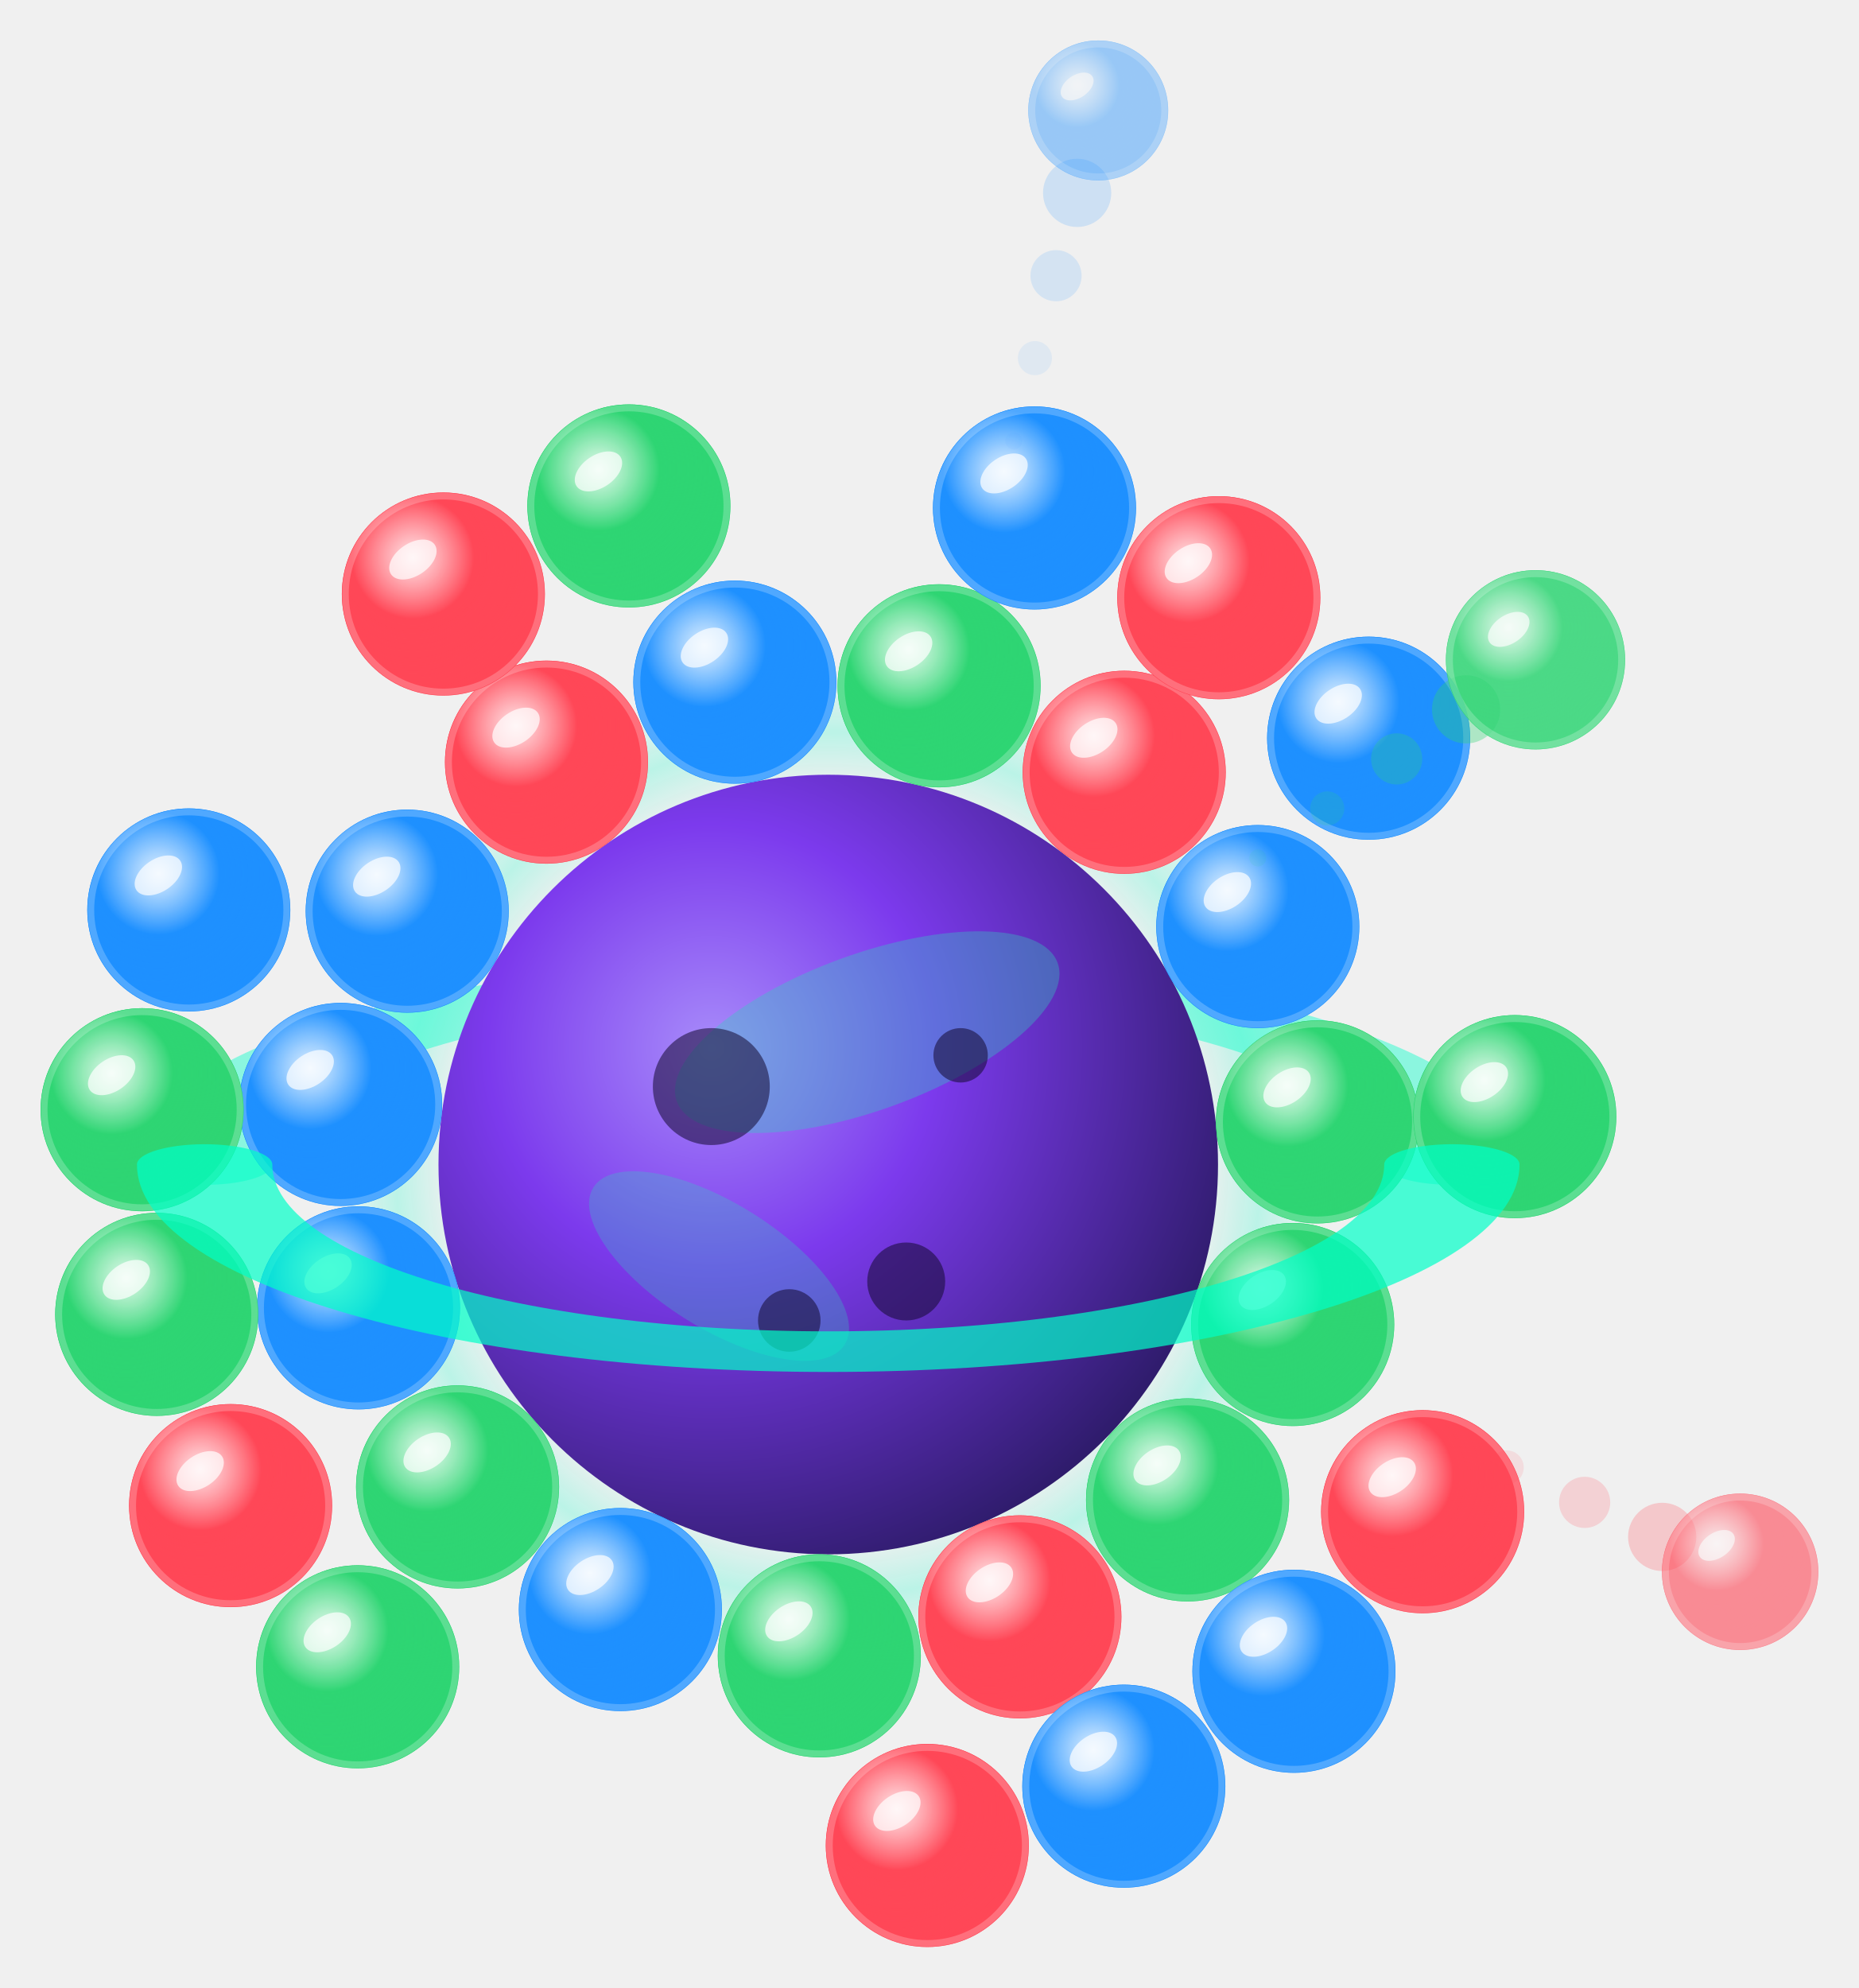
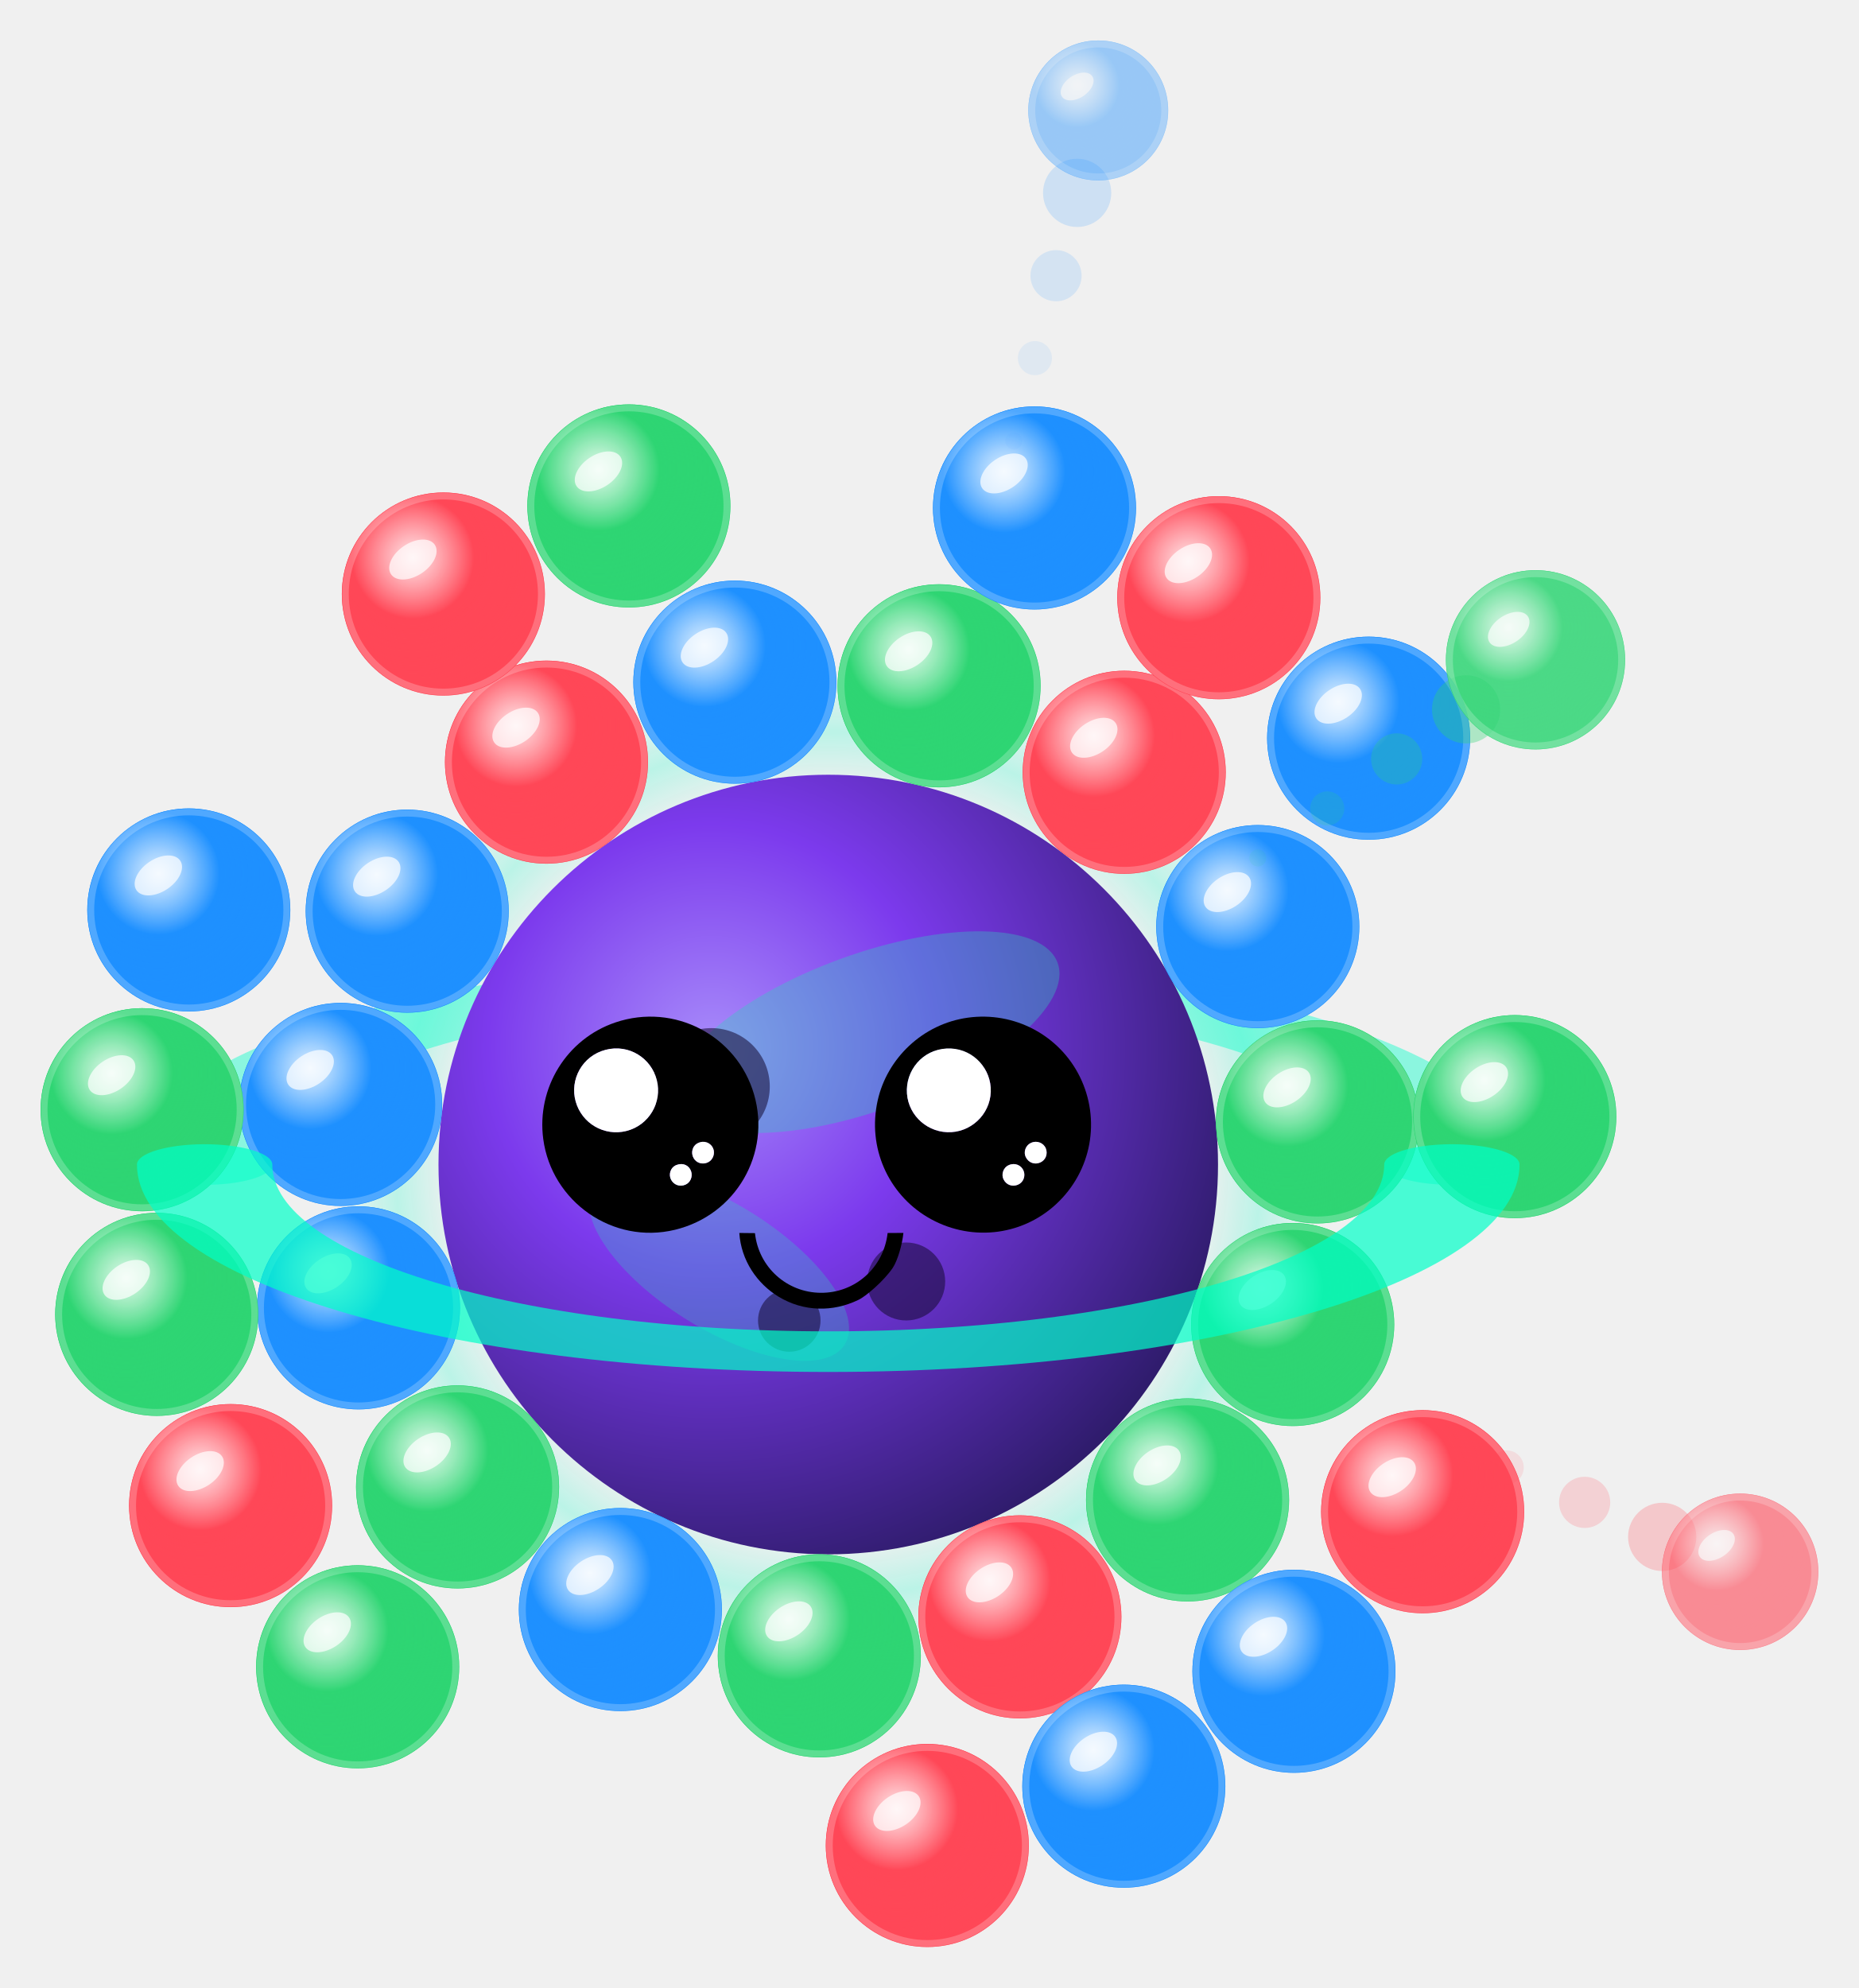
<svg xmlns="http://www.w3.org/2000/svg" viewBox="668.0 28.2 457.8 489.6">
  <defs>
    <radialGradient id="planet" cx="35%" cy="35%" r="72%">
      <stop offset="0%" stop-color="#A78BFA" />
      <stop offset="40%" stop-color="#7C3AED" />
      <stop offset="100%" stop-color="#2D1B69" />
    </radialGradient>
    <radialGradient id="halo" cx="50%" cy="50%" r="50%">
      <stop offset="76%" stop-color="#00FFC8" stop-opacity="0" />
      <stop offset="88%" stop-color="#00FFC8" stop-opacity="0.22" />
      <stop offset="100%" stop-color="#00FFC8" stop-opacity="0" />
    </radialGradient>
    <clipPath id="pclip">
      <circle cx="872" cy="315" r="96" />
    </clipPath>
  </defs>
  <g transform="translate(872 315) scale(1 0.3)">
    <path d="M -153.6 0 A 153.6 153.6 0 0 1 153.6 0" fill="none" stroke="#00FFC8" stroke-opacity="0.42" stroke-width="33.333" stroke-linecap="round" />
  </g>
  <circle cx="872" cy="315" r="120.96" fill="url(#halo)" />
  <circle cx="872" cy="315" r="96" fill="url(#planet)" />
  <g clip-path="url(#pclip)">
    <ellipse cx="881.6" cy="282.4" rx="49.9" ry="19.2" transform="rotate(-20 881.6 282.4)" fill="#2DD4BF" fill-opacity="0.34" />
    <ellipse cx="845.1" cy="340.0" rx="36.5" ry="15.4" transform="rotate(32 845.1 340.0)" fill="#2DD4BF" fill-opacity="0.28" />
    <circle cx="843.2" cy="295.8" r="14.4" fill="#140A32" fill-opacity="0.55" />
    <circle cx="891.2" cy="343.8" r="9.6" fill="#140A32" fill-opacity="0.55" />
    <circle cx="862.4" cy="353.4" r="7.7" fill="#140A32" fill-opacity="0.55" />
    <circle cx="904.6" cy="288.1" r="6.7" fill="#140A32" fill-opacity="0.55" />
  </g>
+   <g transform="translate(780.8 223.8) scale(1.2667)">
+     <path d="M42.198,84.682c-12.097,2.931-23.998-5.483-25.618-17.648-1.32-9.909,4.531-19.452,14.033-22.664,11.473-3.878,23.647,2.598,26.956,13.988,3.338,11.492-3.517,23.452-15.371,26.324ZM28.707,49.694c-4.551,1.175-7.022,5.803-5.819,10.054,1.216,4.297,5.562,6.789,9.849,5.726,4.378-1.085,7.036-5.565,5.924-9.898-1.1-4.288-5.422-7.053-9.954-5.883ZM46.668,67.821c-1.165.576-1.391,1.955-.866,2.898.569,1.023,1.814,1.367,2.88.809.946-.495,1.347-1.748.918-2.703-.489-1.089-1.75-1.587-2.932-1.004ZM42.504,72.08c-1.209.465-1.572,1.822-1.095,2.808.503,1.038,1.685,1.509,2.805,1.032.994-.424,1.462-1.58,1.118-2.608-.38-1.132-1.548-1.723-2.827-1.231Z" />
+     <path d="M116.272,79.732c-6.84,6.306-16.937,7.289-24.99,2.487-7.584-4.522-11.721-13.493-9.674-22.671,1.818-8.156,8.714-14.882,17.53-16.103,9.072-1.256,17.804,3.429,21.775,11.474,4.112,8.33,2.339,18.377-4.642,24.812ZM94.999,49.44c-4.702.248-8.024,4.306-7.693,8.781.324,4.382,4.185,7.76,8.653,7.479,4.416-.278,7.955-4.135,7.626-8.701-.306-4.249-3.943-7.805-8.586-7.559ZM111.448,67.773c-1.211.552-1.476,1.908-1.056,2.762.579,1.176,1.778,1.515,2.8,1.08,1.115-.474,1.525-1.691,1.12-2.736-.409-1.058-1.705-1.634-2.864-1.106ZM107.115,72.102c-1.195.517-1.462,1.901-1.053,2.747.568,1.175,1.77,1.507,2.804,1.079,1.09-.451,1.519-1.694,1.121-2.701-.43-1.085-1.661-1.651-2.873-1.126Z" />
+     <path d="M86.61,85.293c-.216,2.192-1.11,5.364-2.076,6.799-1.672,2.484-5.262,5.607-6.764,6.261-4.866,2.334-10.547,2.297-15.418-.653-4.197-2.542-7.301-7.066-7.648-12.398l3.043.032c.717,6.652,6.209,11.532,12.752,11.602,6.668.072,12.274-4.839,13.043-11.626l3.069-.017Z" />
+     <path fill="#ffffff" d="M28.707,49.694c4.532-1.171,8.854,1.594,9.954,5.883,1.112,4.333-1.546,8.812-5.924,9.898-4.287,1.063-8.632-1.429-9.849-5.726-1.203-4.252,1.268-8.879,5.819-10.054Z" />
+     <path fill="#ffffff" d="M46.668,67.821c1.182-.584,2.443-.086,2.932,1.004.429.955.028,2.208-.918,2.703-1.066.558-2.311.214-2.88-.809-.525-.943-.299-2.322.866-2.898Z" />
+     <path fill="#ffffff" d="M42.504,72.08c1.28-.492,2.447.1,2.827,1.231.345,1.028-.124,2.184-1.118,2.608-1.12.477-2.302.006-2.805-1.032-.477-.986-.114-2.343,1.095-2.808Z" />
+     <path fill="#ffffff" d="M94.999,49.44c4.643-.245,8.28,3.31,8.586,7.559.329,4.566-3.209,8.423-7.626,8.701-4.468.281-8.329-3.096-8.653-7.479-.331-4.476,2.991-8.533,7.693-8.781Z" />
+     <path fill="#ffffff" d="M111.448,67.773c1.16-.529,2.455.047,2.864,1.106.404,1.046-.006,2.262-1.12,2.736-1.022.435-2.221.096-2.8-1.08-.42-.853-.155-2.21,1.056-2.762Z" />
+     <path fill="#ffffff" d="M107.115,72.102c1.212-.525,2.443.041,2.873,1.126.398,1.006-.031,2.249-1.121,2.701-1.035.428-2.236.096-2.804-1.079-.409-.847-.142-2.23,1.053-2.747Z" />
+   </g>
  <defs>
    <radialGradient id="g849325" cx="35%" cy="32%" r="72%">
      <stop offset="0%" stop-color="#ffffff" stop-opacity="0.85" />
      <stop offset="42%" stop-color="#1E90FF" />
      <stop offset="100%" stop-color="#1E90FF" stop-opacity="0.55" />
    </radialGradient>
  </defs>
  <g opacity="1">
    <circle cx="849.0" cy="196.2" r="25" fill="#1E90FF" />
    <circle cx="849.0" cy="196.2" r="25" fill="url(#g849325)" />
    <circle cx="849.0" cy="196.2" r="24.1" fill="none" stroke="#ffffff" stroke-opacity="0.22" stroke-width="1.6" />
    <ellipse cx="841.5" cy="187.7" rx="6.5" ry="4.0" transform="rotate(-34 841.5 187.7)" fill="#ffffff" fill-opacity="0.7" />
  </g>
  <defs>
    <radialGradient id="g885725" cx="35%" cy="32%" r="72%">
      <stop offset="0%" stop-color="#ffffff" stop-opacity="0.85" />
      <stop offset="42%" stop-color="#2ED573" />
      <stop offset="100%" stop-color="#2ED573" stop-opacity="0.55" />
    </radialGradient>
  </defs>
  <g opacity="1">
    <circle cx="899.3" cy="197.1" r="25" fill="#2ED573" />
    <circle cx="899.3" cy="197.1" r="25" fill="url(#g885725)" />
    <circle cx="899.3" cy="197.1" r="24.1" fill="none" stroke="#ffffff" stroke-opacity="0.22" stroke-width="1.6" />
    <ellipse cx="891.8" cy="188.6" rx="6.5" ry="4.0" transform="rotate(-34 891.8 188.6)" fill="#ffffff" fill-opacity="0.7" />
  </g>
  <defs>
    <radialGradient id="g945325" cx="35%" cy="32%" r="72%">
      <stop offset="0%" stop-color="#ffffff" stop-opacity="0.85" />
      <stop offset="42%" stop-color="#FF4757" />
      <stop offset="100%" stop-color="#FF4757" stop-opacity="0.55" />
    </radialGradient>
  </defs>
  <g opacity="1">
    <circle cx="944.9" cy="218.4" r="25" fill="#FF4757" />
    <circle cx="944.9" cy="218.4" r="25" fill="url(#g945325)" />
    <circle cx="944.9" cy="218.4" r="24.1" fill="none" stroke="#ffffff" stroke-opacity="0.22" stroke-width="1.6" />
    <ellipse cx="937.4" cy="209.9" rx="6.5" ry="4.0" transform="rotate(-34 937.4 209.9)" fill="#ffffff" fill-opacity="0.7" />
  </g>
  <defs>
    <radialGradient id="g1017825" cx="35%" cy="32%" r="72%">
      <stop offset="0%" stop-color="#ffffff" stop-opacity="0.85" />
      <stop offset="42%" stop-color="#1E90FF" />
      <stop offset="100%" stop-color="#1E90FF" stop-opacity="0.55" />
    </radialGradient>
  </defs>
  <g opacity="1">
    <circle cx="977.8" cy="256.4" r="25" fill="#1E90FF" />
    <circle cx="977.8" cy="256.4" r="25" fill="url(#g1017825)" />
    <circle cx="977.8" cy="256.4" r="24.1" fill="none" stroke="#ffffff" stroke-opacity="0.22" stroke-width="1.6" />
    <ellipse cx="970.3" cy="247.9" rx="6.5" ry="4.0" transform="rotate(-34 970.3 247.9)" fill="#ffffff" fill-opacity="0.7" />
  </g>
  <defs>
    <radialGradient id="g1090625" cx="35%" cy="32%" r="72%">
      <stop offset="0%" stop-color="#ffffff" stop-opacity="0.85" />
      <stop offset="42%" stop-color="#2ED573" />
      <stop offset="100%" stop-color="#2ED573" stop-opacity="0.55" />
    </radialGradient>
  </defs>
  <g opacity="1">
    <circle cx="992.5" cy="304.5" r="25" fill="#2ED573" />
    <circle cx="992.5" cy="304.5" r="25" fill="url(#g1090625)" />
    <circle cx="992.5" cy="304.5" r="24.1" fill="none" stroke="#ffffff" stroke-opacity="0.22" stroke-width="1.6" />
    <ellipse cx="985.0" cy="296.0" rx="6.5" ry="4.0" transform="rotate(-34 985.0 296.0)" fill="#ffffff" fill-opacity="0.7" />
  </g>
  <defs>
    <radialGradient id="g1151225" cx="35%" cy="32%" r="72%">
      <stop offset="0%" stop-color="#ffffff" stop-opacity="0.85" />
      <stop offset="42%" stop-color="#2ED573" />
      <stop offset="100%" stop-color="#2ED573" stop-opacity="0.55" />
    </radialGradient>
  </defs>
  <g opacity="1">
    <circle cx="986.4" cy="354.4" r="25" fill="#2ED573" />
    <circle cx="986.4" cy="354.4" r="25" fill="url(#g1151225)" />
    <circle cx="986.4" cy="354.4" r="24.1" fill="none" stroke="#ffffff" stroke-opacity="0.22" stroke-width="1.6" />
    <ellipse cx="978.9" cy="345.9" rx="6.5" ry="4.0" transform="rotate(-34 978.9 345.9)" fill="#ffffff" fill-opacity="0.7" />
  </g>
  <defs>
    <radialGradient id="g1189125" cx="35%" cy="32%" r="72%">
      <stop offset="0%" stop-color="#ffffff" stop-opacity="0.85" />
      <stop offset="42%" stop-color="#2ED573" />
      <stop offset="100%" stop-color="#2ED573" stop-opacity="0.55" />
    </radialGradient>
  </defs>
  <g opacity="1">
    <circle cx="960.5" cy="397.6" r="25" fill="#2ED573" />
    <circle cx="960.5" cy="397.6" r="25" fill="url(#g1189125)" />
    <circle cx="960.5" cy="397.6" r="24.1" fill="none" stroke="#ffffff" stroke-opacity="0.22" stroke-width="1.6" />
    <ellipse cx="953.0" cy="389.1" rx="6.5" ry="4.0" transform="rotate(-34 953.0 389.1)" fill="#ffffff" fill-opacity="0.7" />
  </g>
  <defs>
    <radialGradient id="g1197825" cx="35%" cy="32%" r="72%">
      <stop offset="0%" stop-color="#ffffff" stop-opacity="0.85" />
      <stop offset="42%" stop-color="#FF4757" />
      <stop offset="100%" stop-color="#FF4757" stop-opacity="0.55" />
    </radialGradient>
  </defs>
  <g opacity="1">
    <circle cx="919.2" cy="426.4" r="25" fill="#FF4757" />
    <circle cx="919.2" cy="426.4" r="25" fill="url(#g1197825)" />
    <circle cx="919.2" cy="426.4" r="24.1" fill="none" stroke="#ffffff" stroke-opacity="0.22" stroke-width="1.6" />
    <ellipse cx="911.7" cy="417.9" rx="6.5" ry="4.0" transform="rotate(-34 911.7 417.9)" fill="#ffffff" fill-opacity="0.7" />
  </g>
  <defs>
    <radialGradient id="g1175725" cx="35%" cy="32%" r="72%">
      <stop offset="0%" stop-color="#ffffff" stop-opacity="0.85" />
      <stop offset="42%" stop-color="#2ED573" />
      <stop offset="100%" stop-color="#2ED573" stop-opacity="0.55" />
    </radialGradient>
  </defs>
  <g opacity="1">
    <circle cx="869.8" cy="436.0" r="25" fill="#2ED573" />
    <circle cx="869.8" cy="436.0" r="25" fill="url(#g1175725)" />
    <circle cx="869.8" cy="436.0" r="24.1" fill="none" stroke="#ffffff" stroke-opacity="0.22" stroke-width="1.6" />
    <ellipse cx="862.3" cy="427.5" rx="6.5" ry="4.0" transform="rotate(-34 862.3 427.5)" fill="#ffffff" fill-opacity="0.7" />
  </g>
  <defs>
    <radialGradient id="g1126625" cx="35%" cy="32%" r="72%">
      <stop offset="0%" stop-color="#ffffff" stop-opacity="0.85" />
      <stop offset="42%" stop-color="#1E90FF" />
      <stop offset="100%" stop-color="#1E90FF" stop-opacity="0.55" />
    </radialGradient>
  </defs>
  <g opacity="1">
    <circle cx="820.8" cy="424.6" r="25" fill="#1E90FF" />
    <circle cx="820.8" cy="424.6" r="25" fill="url(#g1126625)" />
    <circle cx="820.8" cy="424.6" r="24.1" fill="none" stroke="#ffffff" stroke-opacity="0.22" stroke-width="1.6" />
    <ellipse cx="813.3" cy="416.1" rx="6.5" ry="4.0" transform="rotate(-34 813.3 416.1)" fill="#ffffff" fill-opacity="0.7" />
  </g>
  <defs>
    <radialGradient id="g1059125" cx="35%" cy="32%" r="72%">
      <stop offset="0%" stop-color="#ffffff" stop-opacity="0.85" />
      <stop offset="42%" stop-color="#2ED573" />
      <stop offset="100%" stop-color="#2ED573" stop-opacity="0.55" />
    </radialGradient>
  </defs>
  <g opacity="1">
    <circle cx="780.7" cy="394.4" r="25" fill="#2ED573" />
    <circle cx="780.7" cy="394.4" r="25" fill="url(#g1059125)" />
    <circle cx="780.7" cy="394.4" r="24.1" fill="none" stroke="#ffffff" stroke-opacity="0.22" stroke-width="1.6" />
    <ellipse cx="773.2" cy="385.9" rx="6.5" ry="4.0" transform="rotate(-34 773.2 385.9)" fill="#ffffff" fill-opacity="0.7" />
  </g>
  <defs>
    <radialGradient id="g984825" cx="35%" cy="32%" r="72%">
      <stop offset="0%" stop-color="#ffffff" stop-opacity="0.85" />
      <stop offset="42%" stop-color="#1E90FF" />
      <stop offset="100%" stop-color="#1E90FF" stop-opacity="0.55" />
    </radialGradient>
  </defs>
  <g opacity="1">
    <circle cx="756.3" cy="350.3" r="25" fill="#1E90FF" />
    <circle cx="756.3" cy="350.3" r="25" fill="url(#g984825)" />
    <circle cx="756.3" cy="350.3" r="24.1" fill="none" stroke="#ffffff" stroke-opacity="0.22" stroke-width="1.6" />
    <ellipse cx="748.8" cy="341.8" rx="6.5" ry="4.0" transform="rotate(-34 748.8 341.8)" fill="#ffffff" fill-opacity="0.7" />
  </g>
  <defs>
    <radialGradient id="g916625" cx="35%" cy="32%" r="72%">
      <stop offset="0%" stop-color="#ffffff" stop-opacity="0.85" />
      <stop offset="42%" stop-color="#1E90FF" />
      <stop offset="100%" stop-color="#1E90FF" stop-opacity="0.55" />
    </radialGradient>
  </defs>
  <g opacity="1">
    <circle cx="751.9" cy="300.2" r="25" fill="#1E90FF" />
    <circle cx="751.9" cy="300.2" r="25" fill="url(#g916625)" />
    <circle cx="751.9" cy="300.2" r="24.1" fill="none" stroke="#ffffff" stroke-opacity="0.22" stroke-width="1.6" />
    <ellipse cx="744.4" cy="291.7" rx="6.5" ry="4.0" transform="rotate(-34 744.4 291.7)" fill="#ffffff" fill-opacity="0.7" />
  </g>
  <defs>
    <radialGradient id="g866325" cx="35%" cy="32%" r="72%">
      <stop offset="0%" stop-color="#ffffff" stop-opacity="0.85" />
      <stop offset="42%" stop-color="#1E90FF" />
      <stop offset="100%" stop-color="#1E90FF" stop-opacity="0.55" />
    </radialGradient>
  </defs>
  <g opacity="1">
    <circle cx="768.3" cy="252.6" r="25" fill="#1E90FF" />
    <circle cx="768.3" cy="252.6" r="25" fill="url(#g866325)" />
    <circle cx="768.3" cy="252.6" r="24.1" fill="none" stroke="#ffffff" stroke-opacity="0.22" stroke-width="1.6" />
    <ellipse cx="760.8" cy="244.1" rx="6.5" ry="4.0" transform="rotate(-34 760.8 244.1)" fill="#ffffff" fill-opacity="0.7" />
  </g>
  <defs>
    <radialGradient id="g842525" cx="35%" cy="32%" r="72%">
      <stop offset="0%" stop-color="#ffffff" stop-opacity="0.85" />
      <stop offset="42%" stop-color="#FF4757" />
      <stop offset="100%" stop-color="#FF4757" stop-opacity="0.55" />
    </radialGradient>
  </defs>
  <g opacity="1">
    <circle cx="802.6" cy="215.9" r="25" fill="#FF4757" />
    <circle cx="802.6" cy="215.9" r="25" fill="url(#g842525)" />
    <circle cx="802.6" cy="215.9" r="24.1" fill="none" stroke="#ffffff" stroke-opacity="0.22" stroke-width="1.6" />
    <ellipse cx="795.1" cy="207.4" rx="6.5" ry="4.0" transform="rotate(-34 795.1 207.4)" fill="#ffffff" fill-opacity="0.7" />
  </g>
  <defs>
    <radialGradient id="g1026125" cx="35%" cy="32%" r="72%">
      <stop offset="0%" stop-color="#ffffff" stop-opacity="0.85" />
      <stop offset="42%" stop-color="#FF4757" />
      <stop offset="100%" stop-color="#FF4757" stop-opacity="0.55" />
    </radialGradient>
  </defs>
  <g opacity="1">
    <circle cx="724.8" cy="399.0" r="25" fill="#FF4757" />
    <circle cx="724.8" cy="399.0" r="25" fill="url(#g1026125)" />
    <circle cx="724.8" cy="399.0" r="24.1" fill="none" stroke="#ffffff" stroke-opacity="0.22" stroke-width="1.6" />
    <ellipse cx="717.3" cy="390.5" rx="6.5" ry="4.0" transform="rotate(-34 717.3 390.5)" fill="#ffffff" fill-opacity="0.7" />
  </g>
  <defs>
    <radialGradient id="g952025" cx="35%" cy="32%" r="72%">
      <stop offset="0%" stop-color="#ffffff" stop-opacity="0.85" />
      <stop offset="42%" stop-color="#2ED573" />
      <stop offset="100%" stop-color="#2ED573" stop-opacity="0.55" />
    </radialGradient>
  </defs>
  <g opacity="1">
    <circle cx="706.6" cy="351.9" r="25" fill="#2ED573" />
    <circle cx="706.6" cy="351.9" r="25" fill="url(#g952025)" />
    <circle cx="706.6" cy="351.9" r="24.1" fill="none" stroke="#ffffff" stroke-opacity="0.22" stroke-width="1.6" />
    <ellipse cx="699.1" cy="343.4" rx="6.5" ry="4.0" transform="rotate(-34 699.1 343.4)" fill="#ffffff" fill-opacity="0.7" />
  </g>
  <defs>
    <radialGradient id="g884125" cx="35%" cy="32%" r="72%">
      <stop offset="0%" stop-color="#ffffff" stop-opacity="0.85" />
      <stop offset="42%" stop-color="#2ED573" />
      <stop offset="100%" stop-color="#2ED573" stop-opacity="0.55" />
    </radialGradient>
  </defs>
  <g opacity="1">
    <circle cx="703.0" cy="301.5" r="25" fill="#2ED573" />
    <circle cx="703.0" cy="301.5" r="25" fill="url(#g884125)" />
    <circle cx="703.0" cy="301.5" r="24.1" fill="none" stroke="#ffffff" stroke-opacity="0.22" stroke-width="1.6" />
    <ellipse cx="695.5" cy="293.0" rx="6.5" ry="4.0" transform="rotate(-34 695.5 293.0)" fill="#ffffff" fill-opacity="0.7" />
  </g>
  <defs>
    <radialGradient id="g828125" cx="35%" cy="32%" r="72%">
      <stop offset="0%" stop-color="#ffffff" stop-opacity="0.85" />
      <stop offset="42%" stop-color="#1E90FF" />
      <stop offset="100%" stop-color="#1E90FF" stop-opacity="0.55" />
    </radialGradient>
  </defs>
  <g opacity="1">
    <circle cx="714.5" cy="252.3" r="25" fill="#1E90FF" />
    <circle cx="714.5" cy="252.3" r="25" fill="url(#g828125)" />
    <circle cx="714.5" cy="252.3" r="24.1" fill="none" stroke="#ffffff" stroke-opacity="0.22" stroke-width="1.6" />
    <ellipse cx="707.0" cy="243.8" rx="6.5" ry="4.0" transform="rotate(-34 707.0 243.8)" fill="#ffffff" fill-opacity="0.7" />
  </g>
  <defs>
    <radialGradient id="g770925" cx="35%" cy="32%" r="72%">
      <stop offset="0%" stop-color="#ffffff" stop-opacity="0.85" />
      <stop offset="42%" stop-color="#FF4757" />
      <stop offset="100%" stop-color="#FF4757" stop-opacity="0.55" />
    </radialGradient>
  </defs>
  <g opacity="1">
    <circle cx="777.2" cy="174.5" r="25" fill="#FF4757" />
    <circle cx="777.2" cy="174.5" r="25" fill="url(#g770925)" />
    <circle cx="777.2" cy="174.5" r="24.1" fill="none" stroke="#ffffff" stroke-opacity="0.22" stroke-width="1.6" />
    <ellipse cx="769.7" cy="166.0" rx="6.5" ry="4.0" transform="rotate(-34 769.7 166.0)" fill="#ffffff" fill-opacity="0.7" />
  </g>
  <defs>
    <radialGradient id="g774625" cx="35%" cy="32%" r="72%">
      <stop offset="0%" stop-color="#ffffff" stop-opacity="0.85" />
      <stop offset="42%" stop-color="#2ED573" />
      <stop offset="100%" stop-color="#2ED573" stop-opacity="0.55" />
    </radialGradient>
  </defs>
  <g opacity="1">
    <circle cx="822.9" cy="152.8" r="25" fill="#2ED573" />
    <circle cx="822.9" cy="152.8" r="25" fill="url(#g774625)" />
    <circle cx="822.9" cy="152.8" r="24.1" fill="none" stroke="#ffffff" stroke-opacity="0.22" stroke-width="1.6" />
    <ellipse cx="815.4" cy="144.3" rx="6.5" ry="4.0" transform="rotate(-34 815.4 144.3)" fill="#ffffff" fill-opacity="0.7" />
  </g>
  <defs>
    <radialGradient id="g845225" cx="35%" cy="32%" r="72%">
      <stop offset="0%" stop-color="#ffffff" stop-opacity="0.85" />
      <stop offset="42%" stop-color="#1E90FF" />
      <stop offset="100%" stop-color="#1E90FF" stop-opacity="0.55" />
    </radialGradient>
  </defs>
  <g opacity="1">
    <circle cx="922.8" cy="153.3" r="25" fill="#1E90FF" />
    <circle cx="922.8" cy="153.3" r="25" fill="url(#g845225)" />
    <circle cx="922.8" cy="153.3" r="24.1" fill="none" stroke="#ffffff" stroke-opacity="0.22" stroke-width="1.6" />
    <ellipse cx="915.3" cy="144.8" rx="6.5" ry="4.0" transform="rotate(-34 915.3 144.8)" fill="#ffffff" fill-opacity="0.7" />
  </g>
  <defs>
    <radialGradient id="g905825" cx="35%" cy="32%" r="72%">
      <stop offset="0%" stop-color="#ffffff" stop-opacity="0.85" />
      <stop offset="42%" stop-color="#FF4757" />
      <stop offset="100%" stop-color="#FF4757" stop-opacity="0.55" />
    </radialGradient>
  </defs>
  <g opacity="1">
    <circle cx="968.2" cy="175.4" r="25" fill="#FF4757" />
    <circle cx="968.2" cy="175.4" r="25" fill="url(#g905825)" />
    <circle cx="968.2" cy="175.4" r="24.1" fill="none" stroke="#ffffff" stroke-opacity="0.22" stroke-width="1.6" />
    <ellipse cx="960.7" cy="166.9" rx="6.5" ry="4.0" transform="rotate(-34 960.7 166.9)" fill="#ffffff" fill-opacity="0.7" />
  </g>
  <defs>
    <radialGradient id="g976525" cx="35%" cy="32%" r="72%">
      <stop offset="0%" stop-color="#ffffff" stop-opacity="0.85" />
      <stop offset="42%" stop-color="#1E90FF" />
      <stop offset="100%" stop-color="#1E90FF" stop-opacity="0.55" />
    </radialGradient>
  </defs>
  <g opacity="1">
    <circle cx="1005.1" cy="210.0" r="25" fill="#1E90FF" />
    <circle cx="1005.1" cy="210.0" r="25" fill="url(#g976525)" />
    <circle cx="1005.1" cy="210.0" r="24.1" fill="none" stroke="#ffffff" stroke-opacity="0.22" stroke-width="1.6" />
    <ellipse cx="997.6" cy="201.5" rx="6.5" ry="4.0" transform="rotate(-34 997.6 201.5)" fill="#ffffff" fill-opacity="0.7" />
  </g>
  <defs>
    <radialGradient id="g1122925" cx="35%" cy="32%" r="72%">
      <stop offset="0%" stop-color="#ffffff" stop-opacity="0.85" />
      <stop offset="42%" stop-color="#2ED573" />
      <stop offset="100%" stop-color="#2ED573" stop-opacity="0.55" />
    </radialGradient>
  </defs>
  <g opacity="1">
    <circle cx="1041.1" cy="303.2" r="25" fill="#2ED573" />
    <circle cx="1041.1" cy="303.2" r="25" fill="url(#g1122925)" />
    <circle cx="1041.1" cy="303.2" r="24.1" fill="none" stroke="#ffffff" stroke-opacity="0.22" stroke-width="1.6" />
    <ellipse cx="1033.6" cy="294.7" rx="6.5" ry="4.0" transform="rotate(-34 1033.6 294.7)" fill="#ffffff" fill-opacity="0.7" />
  </g>
  <defs>
    <radialGradient id="g1233525" cx="35%" cy="32%" r="72%">
      <stop offset="0%" stop-color="#ffffff" stop-opacity="0.85" />
      <stop offset="42%" stop-color="#FF4757" />
      <stop offset="100%" stop-color="#FF4757" stop-opacity="0.55" />
    </radialGradient>
  </defs>
  <g opacity="1">
    <circle cx="1018.4" cy="400.5" r="25" fill="#FF4757" />
    <circle cx="1018.4" cy="400.5" r="25" fill="url(#g1233525)" />
    <circle cx="1018.4" cy="400.5" r="24.1" fill="none" stroke="#ffffff" stroke-opacity="0.22" stroke-width="1.6" />
    <ellipse cx="1010.9" cy="392.0" rx="6.5" ry="4.0" transform="rotate(-34 1010.9 392.0)" fill="#ffffff" fill-opacity="0.7" />
  </g>
  <defs>
    <radialGradient id="g1262425" cx="35%" cy="32%" r="72%">
      <stop offset="0%" stop-color="#ffffff" stop-opacity="0.85" />
      <stop offset="42%" stop-color="#1E90FF" />
      <stop offset="100%" stop-color="#1E90FF" stop-opacity="0.55" />
    </radialGradient>
  </defs>
  <g opacity="1">
    <circle cx="986.7" cy="439.8" r="25" fill="#1E90FF" />
    <circle cx="986.7" cy="439.8" r="25" fill="url(#g1262425)" />
    <circle cx="986.7" cy="439.8" r="24.1" fill="none" stroke="#ffffff" stroke-opacity="0.22" stroke-width="1.6" />
    <ellipse cx="979.2" cy="431.3" rx="6.5" ry="4.0" transform="rotate(-34 979.2 431.3)" fill="#ffffff" fill-opacity="0.7" />
  </g>
  <defs>
    <radialGradient id="g1269825" cx="35%" cy="32%" r="72%">
      <stop offset="0%" stop-color="#ffffff" stop-opacity="0.85" />
      <stop offset="42%" stop-color="#1E90FF" />
      <stop offset="100%" stop-color="#1E90FF" stop-opacity="0.55" />
    </radialGradient>
  </defs>
  <g opacity="1">
    <circle cx="944.8" cy="468.1" r="25" fill="#1E90FF" />
    <circle cx="944.8" cy="468.1" r="25" fill="url(#g1269825)" />
    <circle cx="944.8" cy="468.1" r="24.1" fill="none" stroke="#ffffff" stroke-opacity="0.22" stroke-width="1.6" />
    <ellipse cx="937.3" cy="459.6" rx="6.5" ry="4.0" transform="rotate(-34 937.3 459.6)" fill="#ffffff" fill-opacity="0.7" />
  </g>
  <defs>
    <radialGradient id="g1255025" cx="35%" cy="32%" r="72%">
      <stop offset="0%" stop-color="#ffffff" stop-opacity="0.85" />
      <stop offset="42%" stop-color="#FF4757" />
      <stop offset="100%" stop-color="#FF4757" stop-opacity="0.55" />
    </radialGradient>
  </defs>
  <g opacity="1">
    <circle cx="896.4" cy="482.7" r="25" fill="#FF4757" />
    <circle cx="896.4" cy="482.7" r="25" fill="url(#g1255025)" />
    <circle cx="896.4" cy="482.7" r="24.1" fill="none" stroke="#ffffff" stroke-opacity="0.22" stroke-width="1.6" />
    <ellipse cx="888.9" cy="474.2" rx="6.5" ry="4.0" transform="rotate(-34 888.9 474.2)" fill="#ffffff" fill-opacity="0.7" />
  </g>
  <defs>
    <radialGradient id="g1099525" cx="35%" cy="32%" r="72%">
      <stop offset="0%" stop-color="#ffffff" stop-opacity="0.85" />
      <stop offset="42%" stop-color="#2ED573" />
      <stop offset="100%" stop-color="#2ED573" stop-opacity="0.55" />
    </radialGradient>
  </defs>
  <g opacity="1">
    <circle cx="756.1" cy="438.7" r="25" fill="#2ED573" />
    <circle cx="756.1" cy="438.7" r="25" fill="url(#g1099525)" />
    <circle cx="756.1" cy="438.7" r="24.1" fill="none" stroke="#ffffff" stroke-opacity="0.22" stroke-width="1.6" />
    <ellipse cx="748.6" cy="430.2" rx="6.5" ry="4.0" transform="rotate(-34 748.6 430.2)" fill="#ffffff" fill-opacity="0.7" />
  </g>
  <circle cx="1029.1" cy="202.9" r="8.4" fill="#2ED573" fill-opacity="0.34" />
  <circle cx="1012.0" cy="215.1" r="6.3" fill="#2ED573" fill-opacity="0.26" />
  <circle cx="994.9" cy="227.3" r="4.2" fill="#2ED573" fill-opacity="0.17" />
  <circle cx="977.8" cy="239.5" r="2.1" fill="#2ED573" fill-opacity="0.08" />
  <defs>
    <radialGradient id="g980222" cx="35%" cy="32%" r="72%">
      <stop offset="0%" stop-color="#ffffff" stop-opacity="0.85" />
      <stop offset="42%" stop-color="#2ED573" />
      <stop offset="100%" stop-color="#2ED573" stop-opacity="0.55" />
    </radialGradient>
  </defs>
  <g opacity="0.85">
    <circle cx="1046.2" cy="190.7" r="22.062" fill="#2ED573" />
    <circle cx="1046.2" cy="190.7" r="22.062" fill="url(#g980222)" />
    <circle cx="1046.2" cy="190.7" r="21.163" fill="none" stroke="#ffffff" stroke-opacity="0.22" stroke-width="1.6" />
    <ellipse cx="1039.6" cy="183.2" rx="5.7" ry="3.5" transform="rotate(-34 1039.6 183.2)" fill="#ffffff" fill-opacity="0.7" />
  </g>
  <circle cx="1077.4" cy="406.7" r="8.4" fill="#FF4757" fill-opacity="0.24" />
  <circle cx="1058.3" cy="398.2" r="6.3" fill="#FF4757" fill-opacity="0.18" />
  <circle cx="1039.1" cy="389.6" r="4.2" fill="#FF4757" fill-opacity="0.12" />
  <circle cx="1019.9" cy="381.1" r="2.1" fill="#FF4757" fill-opacity="0.06" />
  <defs>
    <radialGradient id="g1307519" cx="35%" cy="32%" r="72%">
      <stop offset="0%" stop-color="#ffffff" stop-opacity="0.85" />
      <stop offset="42%" stop-color="#FF4757" />
      <stop offset="100%" stop-color="#FF4757" stop-opacity="0.55" />
    </radialGradient>
  </defs>
  <g opacity="0.6">
    <circle cx="1096.6" cy="415.3" r="19.25" fill="#FF4757" />
    <circle cx="1096.6" cy="415.3" r="19.25" fill="url(#g1307519)" />
    <circle cx="1096.6" cy="415.3" r="18.35" fill="none" stroke="#ffffff" stroke-opacity="0.22" stroke-width="1.6" />
    <ellipse cx="1090.8" cy="408.8" rx="5.0" ry="3.1" transform="rotate(-34 1090.8 408.8)" fill="#ffffff" fill-opacity="0.7" />
  </g>
  <circle cx="933.3" cy="75.7" r="8.4" fill="#1E90FF" fill-opacity="0.17" />
  <circle cx="928.1" cy="96.1" r="6.3" fill="#1E90FF" fill-opacity="0.13" />
  <circle cx="922.9" cy="116.4" r="4.2" fill="#1E90FF" fill-opacity="0.08" />
  <circle cx="917.7" cy="136.8" r="2.1" fill="#1E90FF" fill-opacity="0.04" />
  <defs>
    <radialGradient id="g729017" cx="35%" cy="32%" r="72%">
      <stop offset="0%" stop-color="#ffffff" stop-opacity="0.85" />
      <stop offset="42%" stop-color="#1E90FF" />
      <stop offset="100%" stop-color="#1E90FF" stop-opacity="0.55" />
    </radialGradient>
  </defs>
  <g opacity="0.42">
    <circle cx="938.5" cy="55.4" r="17.225" fill="#1E90FF" />
    <circle cx="938.5" cy="55.4" r="17.225" fill="url(#g729017)" />
    <circle cx="938.5" cy="55.4" r="16.325" fill="none" stroke="#ffffff" stroke-opacity="0.22" stroke-width="1.6" />
    <ellipse cx="933.3" cy="49.5" rx="4.5" ry="2.8" transform="rotate(-34 933.3 49.5)" fill="#ffffff" fill-opacity="0.7" />
  </g>
  <g transform="translate(872 315) scale(1 0.3)">
    <path d="M 153.6 0 A 153.6 153.6 0 0 1 -153.6 0" fill="none" stroke="#00FFC8" stroke-opacity="0.7" stroke-width="33.333" stroke-linecap="round" />
  </g>
</svg>
